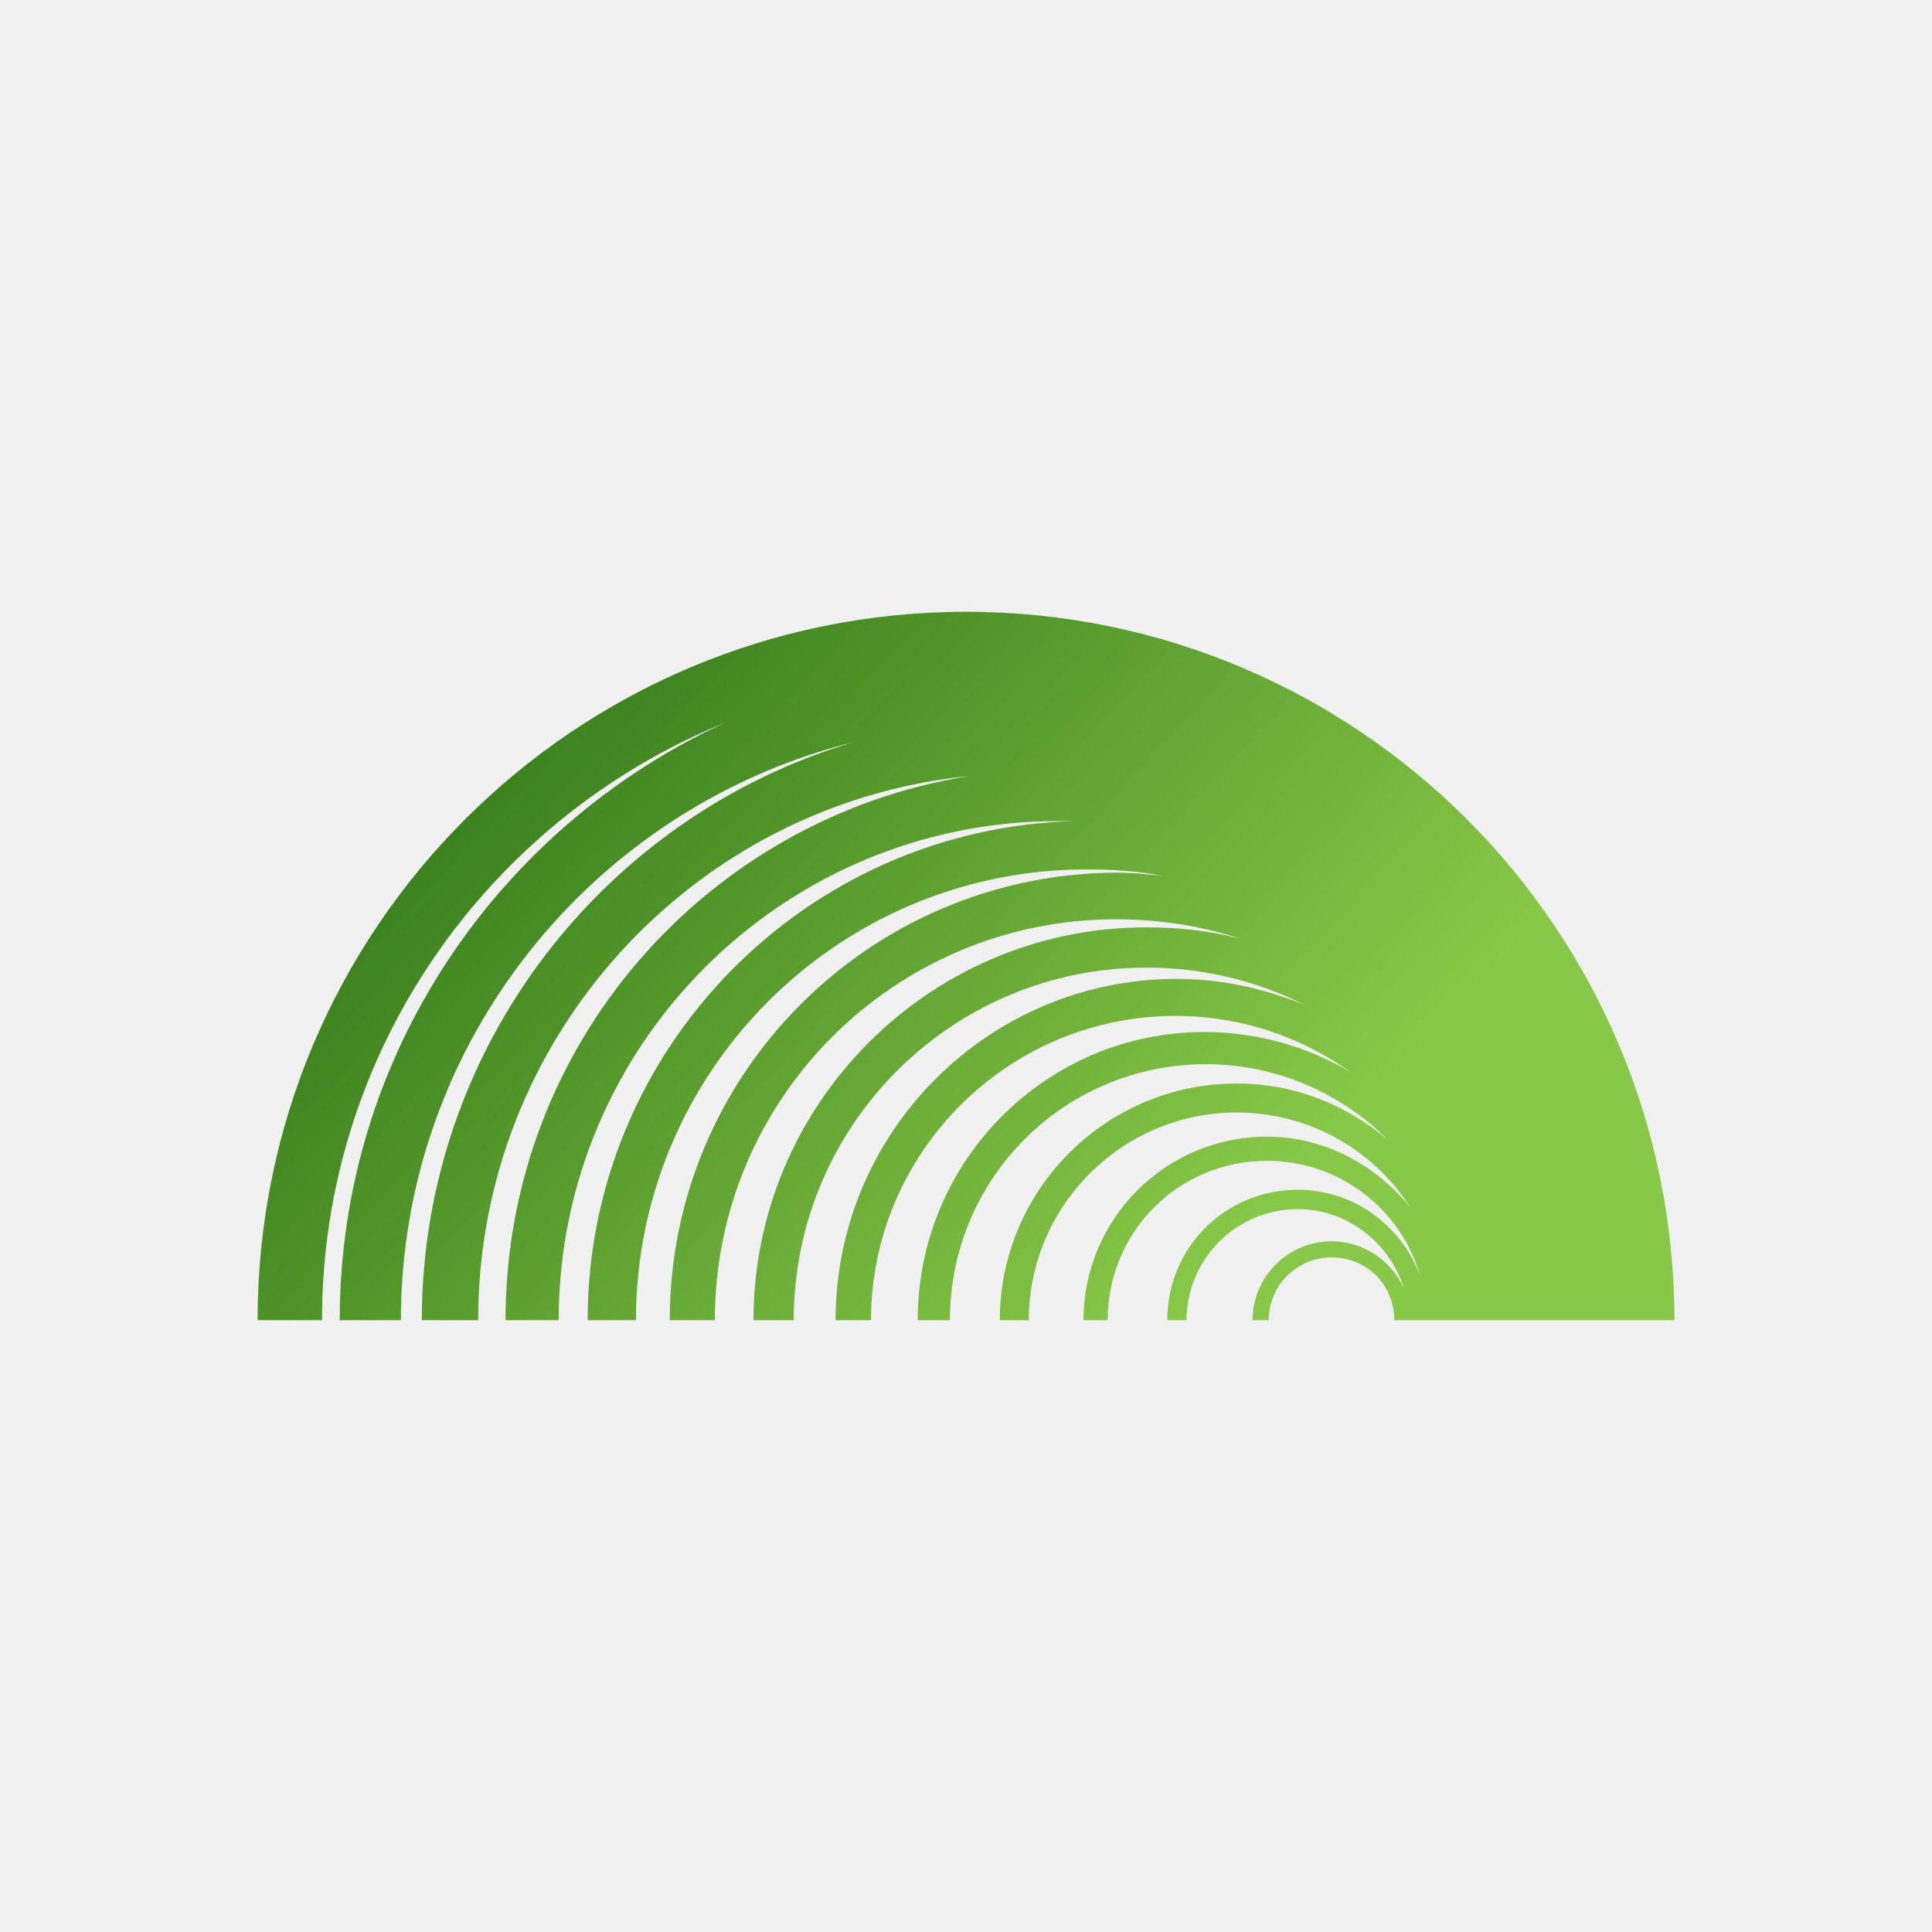
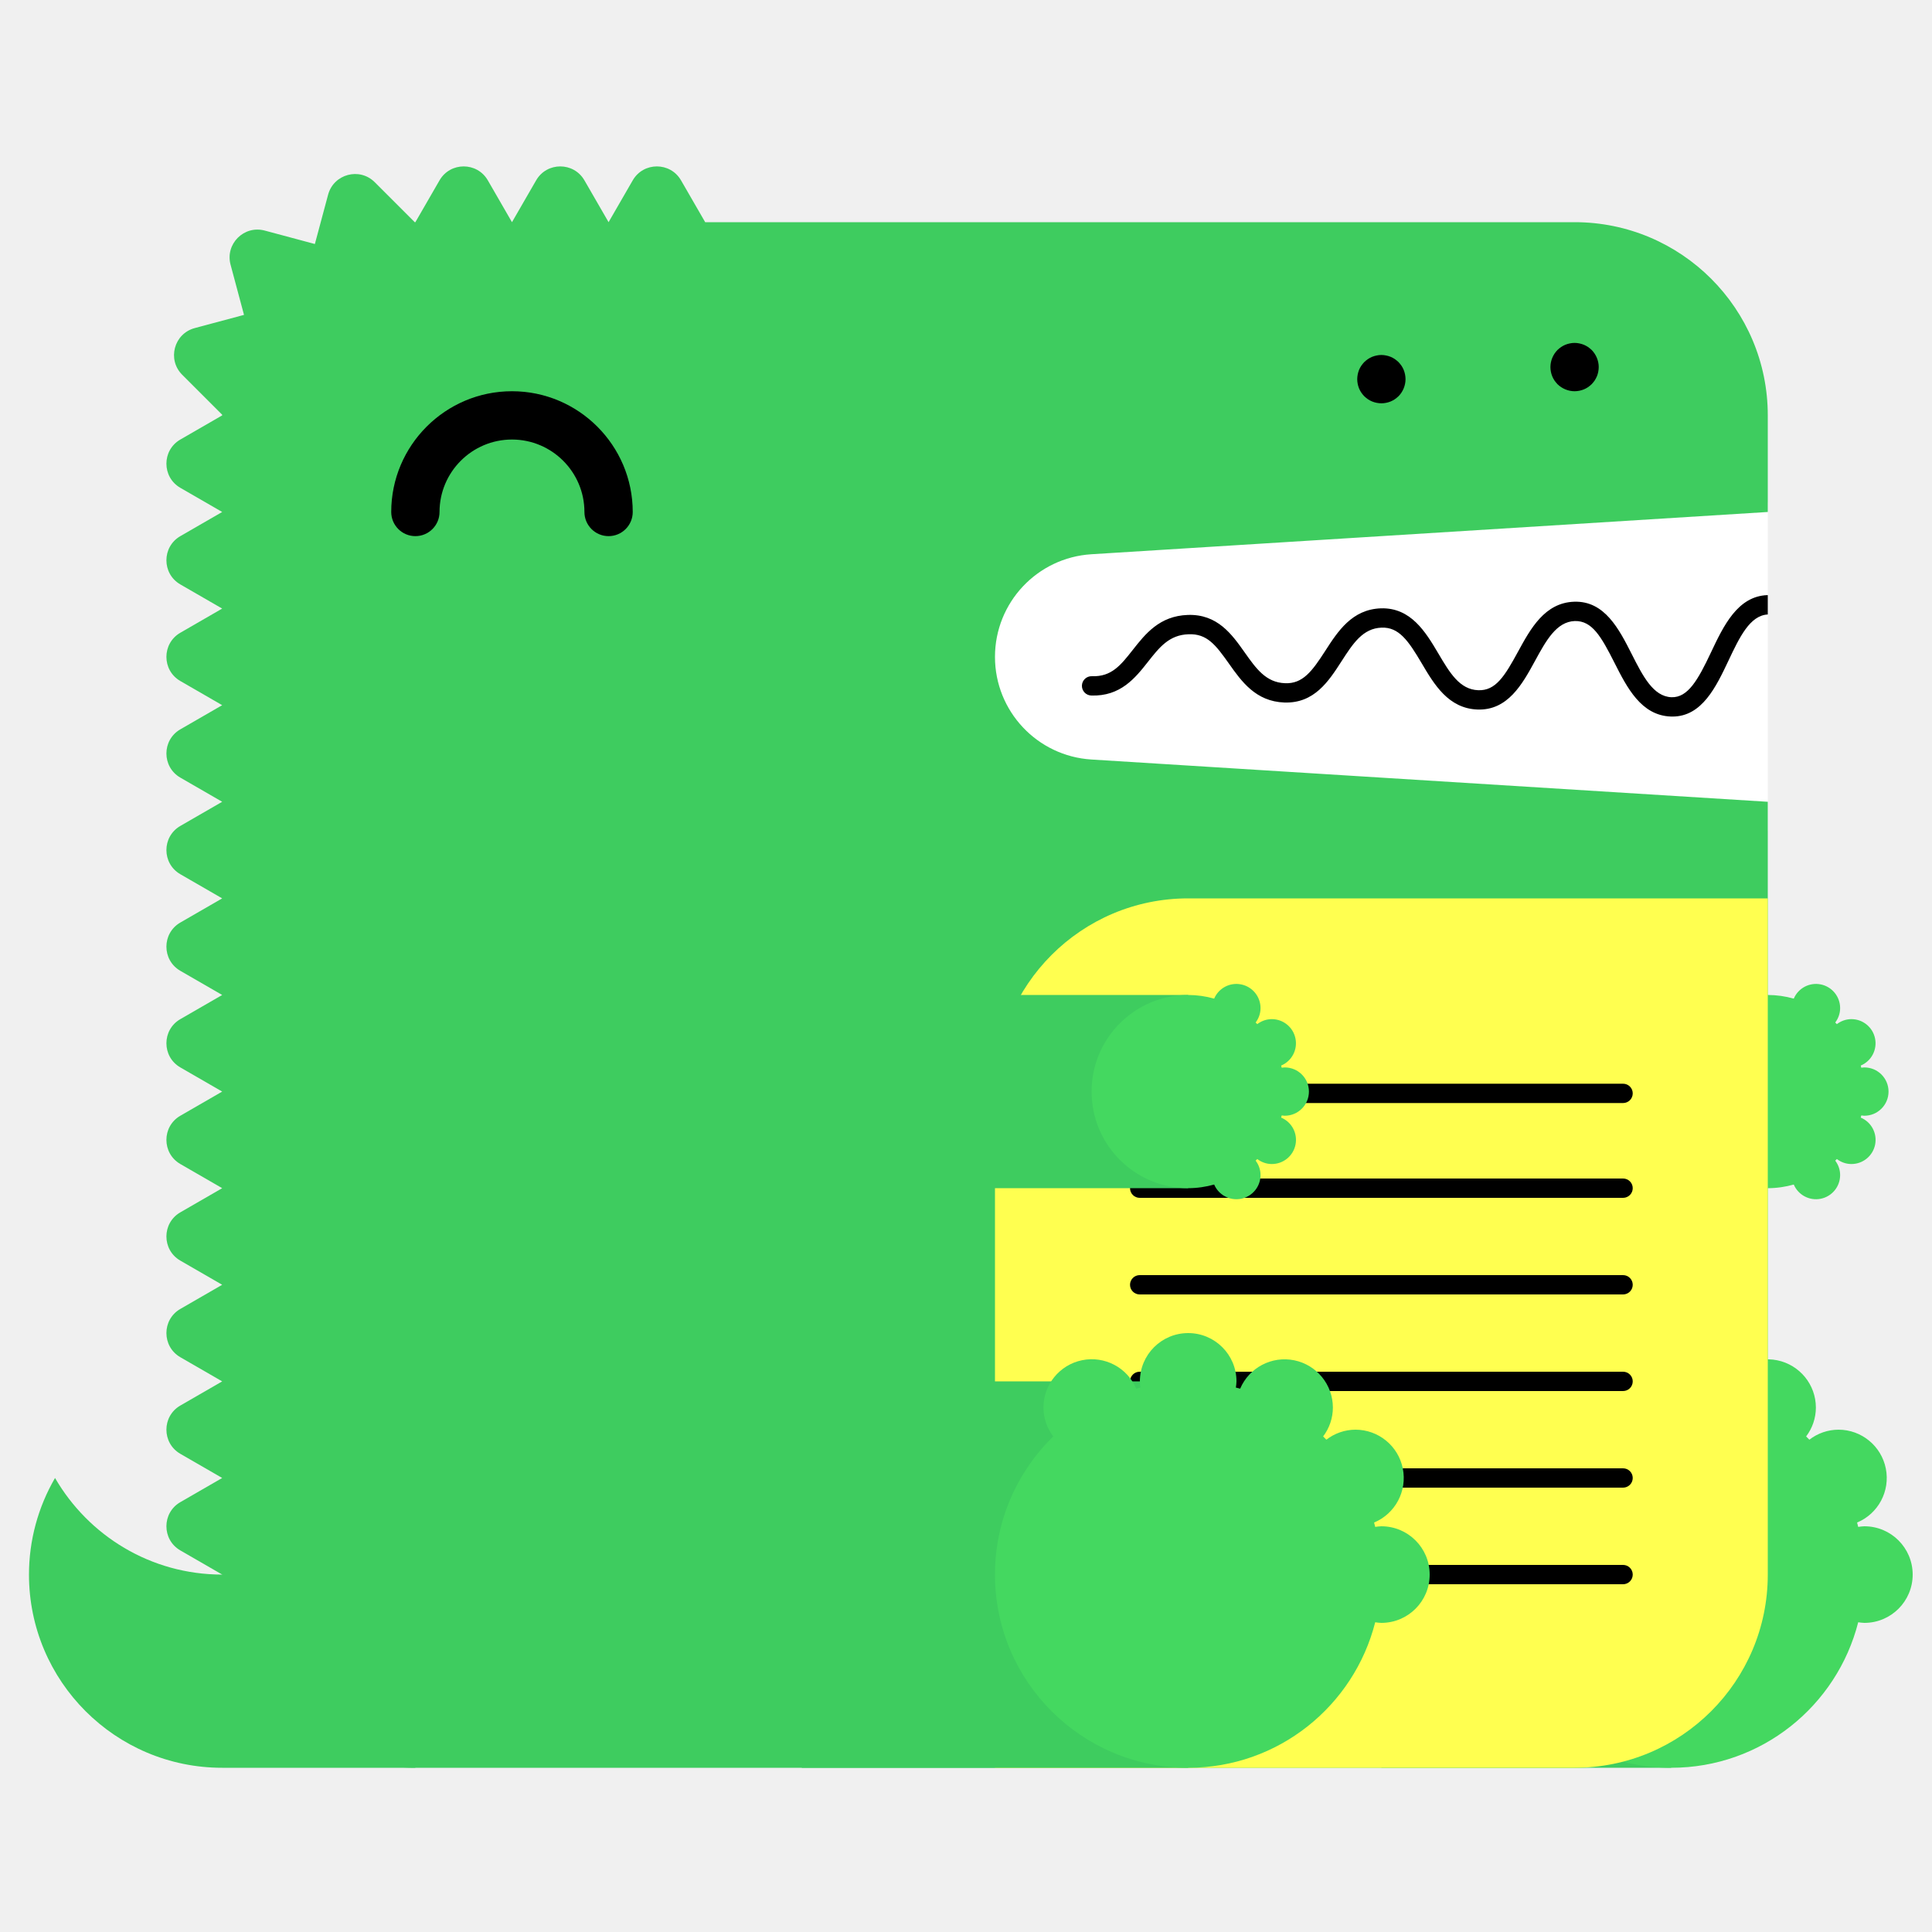
- <svg xmlns="http://www.w3.org/2000/svg" data-v-29081953="" viewBox="0 0 300 300">
-   <defs data-v-29081953="" />
-   <rect data-v-29081953="" fill="transparent" x="0" y="0" width="300px" height="300px" class="logo-background-square" />
-   <defs data-v-29081953="">
-     <linearGradient data-v-29081953="" gradientTransform="rotate(25)" id="621d14c1-f2a5-47b3-8f3d-86e9ad8a8aea" x1="0%" y1="0%" x2="100%" y2="0%">
-       <stop data-v-29081953="" offset="0%" stop-color="#21690F" stop-opacity="1" />
-       <stop data-v-29081953="" offset="100%" stop-color="#88C848" stop-opacity="1" />
-     </linearGradient>
-   </defs>
-   <g data-v-29081953="" id="feb0a7d5-0644-4eff-8f5b-f856b0cbee29" fill="url(#621d14c1-f2a5-47b3-8f3d-86e9ad8a8aea)" stroke="none" transform="matrix(2.5,0,0,2.5,25,25)">
-     <path d="M35 34.9C20.9 41.4 11.1 55.6 11.1 72h3.8c0-17.3 12-31.9 28.1-35.9-15.5 4.6-26.8 19-26.8 35.9h3.5c0-17.6 13.4-32.1 30.5-33.8C33.9 40.8 21.4 54.9 21.4 72h3.3c0-17.1 13.9-31 31-31h1.1c-16.8.4-30.3 14.2-30.3 31h3c0-15.4 12.5-28 28-28 1.6 0 3.2.1 4.7.4-.9-.1-1.9-.2-2.9-.2C44 44.3 31.6 56.7 31.6 72h2.8c0-13.8 11.2-24.9 24.9-24.9 2.7 0 5.3.4 7.7 1.2-1.9-.5-3.8-.7-5.8-.7-13.5 0-24.4 11-24.4 24.4h2.5c0-12.1 9.8-21.9 21.9-21.9 3.5 0 6.8.8 9.8 2.3-2.5-1-5.1-1.6-7.9-1.6-11.7 0-21.2 9.5-21.2 21.2h2.2c0-10.4 8.5-18.9 18.9-18.9 4.1 0 7.8 1.3 10.9 3.5-2.7-1.6-5.8-2.5-9.1-2.5C55 54.1 47 62.1 47 72h2c0-8.8 7.1-15.9 15.9-15.9 4.4 0 8.4 1.8 11.3 4.7-2.6-2.2-5.8-3.5-9.4-3.5-8.1 0-14.7 6.6-14.7 14.7h1.8c0-7.1 5.8-12.9 12.9-12.9 4.5 0 8.5 2.3 10.8 5.9-2.1-2.6-5.3-4.4-8.9-4.4-6.3 0-11.4 5.1-11.4 11.4h1.5c0-5.5 4.4-9.9 9.9-9.9 4.5 0 8.3 3 9.5 7.1-1.2-3.1-4.1-5.3-7.6-5.3-4.5 0-8.1 3.6-8.1 8.1h1.2c0-3.8 3.1-6.9 6.9-6.9 3.1 0 5.7 2.1 6.6 4.9-.8-1.7-2.5-2.9-4.5-2.9-2.7 0-4.9 2.2-4.9 4.9h1c0-2.1 1.7-3.9 3.9-3.9s3.9 1.7 3.9 3.9H94c0-24.3-19.7-44-44-44S6 47.7 6 72h4c0-16.7 10.3-31.1 25-37.1z" />
+ <svg xmlns="http://www.w3.org/2000/svg" width="200" height="200" viewBox="0 0 200 200">
+   <g fill="none" fill-rule="evenodd">
+     <path fill="#FFF" d="M99 52h84v34H99z" />
+     <path d="M23 163c-7.398 0-13.843-4.027-17.303-10A19.886 19.886 0 0 0 3 163c0 11.046 8.954 20 20 20h20v-20H23z" fill="#3ECC5F" />
+     <path d="M112.98 57.376L183 53V43c0-11.046-8.954-20-20-20H73l-2.5-4.33c-1.112-1.925-3.889-1.925-5 0L63 23l-2.5-4.33c-1.111-1.925-3.889-1.925-5 0L53 23l-2.5-4.33c-1.111-1.925-3.889-1.925-5 0L43 23c-.022 0-.042.003-.065.003l-4.142-4.141c-1.57-1.571-4.252-.853-4.828 1.294l-1.369 5.104-5.192-1.392c-2.148-.575-4.111 1.389-3.535 3.536l1.39 5.193-5.102 1.367c-2.148.576-2.867 3.259-1.296 4.83l4.142 4.142c0 .021-.003.042-.003.064l-4.33 2.5c-1.925 1.111-1.925 3.889 0 5L23 53l-4.33 2.5c-1.925 1.111-1.925 3.889 0 5L23 63l-4.33 2.5c-1.925 1.111-1.925 3.889 0 5L23 73l-4.33 2.5c-1.925 1.111-1.925 3.889 0 5L23 83l-4.33 2.5c-1.925 1.111-1.925 3.889 0 5L23 93l-4.33 2.5c-1.925 1.111-1.925 3.889 0 5L23 103l-4.33 2.5c-1.925 1.111-1.925 3.889 0 5L23 113l-4.33 2.5c-1.925 1.111-1.925 3.889 0 5L23 123l-4.33 2.5c-1.925 1.111-1.925 3.889 0 5L23 133l-4.33 2.5c-1.925 1.111-1.925 3.889 0 5L23 143l-4.33 2.5c-1.925 1.111-1.925 3.889 0 5L23 153l-4.33 2.5c-1.925 1.111-1.925 3.889 0 5L23 163c0 11.046 8.954 20 20 20h120c11.046 0 20-8.954 20-20V83l-70.02-4.376A10.645 10.645 0 0 1 103 68c0-5.621 4.37-10.273 9.98-10.624" fill="#3ECC5F" />
+     <path fill="#3ECC5F" d="M143 183h30v-40h-30z" />
+     <path d="M193 158c-.219 0-.428.037-.639.064-.038-.15-.074-.301-.116-.451A5 5 0 0 0 190.32 148a4.96 4.96 0 0 0-3.016 1.036 26.531 26.531 0 0 0-.335-.336 4.955 4.955 0 0 0 1.011-2.987 5 5 0 0 0-9.599-1.959c-.148-.042-.297-.077-.445-.115.027-.211.064-.42.064-.639a5 5 0 0 0-5-5 5 5 0 0 0-5 5c0 .219.037.428.064.639-.148.038-.297.073-.445.115a4.998 4.998 0 0 0-9.599 1.959c0 1.125.384 2.151 1.011 2.987-3.717 3.632-6.031 8.693-6.031 14.3 0 11.046 8.954 20 20 20 9.339 0 17.16-6.41 19.361-15.064.211.027.42.064.639.064a5 5 0 0 0 5-5 5 5 0 0 0-5-5" fill="#44D860" />
+     <path fill="#3ECC5F" d="M153 123h30v-20h-30z" />
+     <path d="M193 115.5a2.5 2.5 0 1 0 0-5c-.109 0-.214.019-.319.032-.02-.075-.037-.15-.058-.225a2.501 2.501 0 0 0-.963-4.807c-.569 0-1.088.197-1.508.518a6.653 6.653 0 0 0-.168-.168c.314-.417.506-.931.506-1.494a2.5 2.5 0 0 0-4.8-.979A9.987 9.987 0 0 0 183 103c-5.522 0-10 4.478-10 10s4.478 10 10 10c.934 0 1.833-.138 2.69-.377a2.5 2.5 0 0 0 4.8-.979c0-.563-.192-1.077-.506-1.494.057-.055.113-.111.168-.168.42.321.939.518 1.508.518a2.5 2.5 0 0 0 .963-4.807c.021-.074.038-.15.058-.225.105.013.21.032.319.032" fill="#44D860" />
+     <path d="M63 55.5a2.5 2.5 0 0 1-2.5-2.5c0-4.136-3.364-7.5-7.5-7.5s-7.5 3.364-7.5 7.5a2.5 2.5 0 1 1-5 0c0-6.893 5.607-12.5 12.5-12.5S65.5 46.107 65.5 53a2.5 2.5 0 0 1-2.5 2.5" fill="#000" />
+     <path d="M103 183h60c11.046 0 20-8.954 20-20V93h-60c-11.046 0-20 8.954-20 20v70z" fill="#FFFF50" />
+     <path d="M168.02 124h-50.04a1 1 0 1 1 0-2h50.04a1 1 0 1 1 0 2m0 20h-50.04a1 1 0 1 1 0-2h50.04a1 1 0 1 1 0 2m0 20h-50.04a1 1 0 1 1 0-2h50.04a1 1 0 1 1 0 2m0-49.814h-50.04a1 1 0 1 1 0-2h50.04a1 1 0 1 1 0 2m0 19.814h-50.04a1 1 0 1 1 0-2h50.04a1 1 0 1 1 0 2m0 20h-50.04a1 1 0 1 1 0-2h50.04a1 1 0 1 1 0 2M183 61.611c-.012 0-.022-.006-.034-.005-3.09.105-4.552 3.196-5.842 5.923-1.346 2.85-2.387 4.703-4.093 4.647-1.889-.068-2.969-2.202-4.113-4.46-1.314-2.594-2.814-5.536-5.963-5.426-3.046.104-4.513 2.794-5.807 5.167-1.377 2.528-2.314 4.065-4.121 3.994-1.927-.07-2.951-1.805-4.136-3.813-1.321-2.236-2.848-4.75-5.936-4.664-2.994.103-4.465 2.385-5.763 4.4-1.373 2.13-2.335 3.428-4.165 3.351-1.973-.07-2.992-1.51-4.171-3.177-1.324-1.873-2.816-3.993-5.895-3.89-2.928.1-4.399 1.97-5.696 3.618-1.232 1.564-2.194 2.802-4.229 2.724a1 1 0 0 0-.072 2c3.017.101 4.545-1.8 5.872-3.487 1.177-1.496 2.193-2.787 4.193-2.855 1.926-.082 2.829 1.115 4.195 3.045 1.297 1.834 2.769 3.914 5.731 4.021 3.103.104 4.596-2.215 5.918-4.267 1.182-1.834 2.202-3.417 4.15-3.484 1.793-.067 2.769 1.35 4.145 3.681 1.297 2.197 2.766 4.686 5.787 4.796 3.125.108 4.634-2.62 5.949-5.035 1.139-2.088 2.214-4.06 4.119-4.126 1.793-.042 2.728 1.595 4.111 4.33 1.292 2.553 2.757 5.445 5.825 5.556l.169.003c3.064 0 4.518-3.075 5.805-5.794 1.139-2.41 2.217-4.68 4.067-4.773v-2z" fill="#000" />
+     <path fill="#3ECC5F" d="M83 183h40v-40H83z" />
+     <path d="M143 158c-.219 0-.428.037-.639.064-.038-.15-.074-.301-.116-.451A5 5 0 0 0 140.32 148a4.96 4.96 0 0 0-3.016 1.036 26.531 26.531 0 0 0-.335-.336 4.955 4.955 0 0 0 1.011-2.987 5 5 0 0 0-9.599-1.959c-.148-.042-.297-.077-.445-.115.027-.211.064-.42.064-.639a5 5 0 0 0-5-5 5 5 0 0 0-5 5c0 .219.037.428.064.639-.148.038-.297.073-.445.115a4.998 4.998 0 0 0-9.599 1.959c0 1.125.384 2.151 1.011 2.987-3.717 3.632-6.031 8.693-6.031 14.3 0 11.046 8.954 20 20 20 9.339 0 17.16-6.41 19.361-15.064.211.027.42.064.639.064a5 5 0 0 0 5-5 5 5 0 0 0-5-5" fill="#44D860" />
+     <path fill="#3ECC5F" d="M83 123h40v-20H83z" />
+     <path d="M133 115.5a2.5 2.5 0 1 0 0-5c-.109 0-.214.019-.319.032-.02-.075-.037-.15-.058-.225a2.501 2.501 0 0 0-.963-4.807c-.569 0-1.088.197-1.508.518a6.653 6.653 0 0 0-.168-.168c.314-.417.506-.931.506-1.494a2.5 2.5 0 0 0-4.8-.979A9.987 9.987 0 0 0 123 103c-5.522 0-10 4.478-10 10s4.478 10 10 10c.934 0 1.833-.138 2.69-.377a2.5 2.5 0 0 0 4.8-.979c0-.563-.192-1.077-.506-1.494.057-.055.113-.111.168-.168.42.321.939.518 1.508.518a2.5 2.5 0 0 0 .963-4.807c.021-.074.038-.15.058-.225.105.013.21.032.319.032" fill="#44D860" />
+     <path d="M143 41.75c-.16 0-.33-.02-.49-.05a2.52 2.52 0 0 1-.47-.14c-.15-.06-.29-.14-.431-.23-.13-.09-.259-.2-.38-.31-.109-.12-.219-.24-.309-.38s-.17-.28-.231-.43a2.619 2.619 0 0 1-.189-.96c0-.16.02-.33.05-.49.03-.16.08-.31.139-.47.061-.15.141-.29.231-.43.09-.13.2-.26.309-.38.121-.11.25-.22.38-.31.141-.09.281-.17.431-.23.149-.06.31-.11.47-.14.32-.07.65-.07.98 0 .159.03.32.08.47.14.149.06.29.14.43.23.13.09.259.2.38.31.11.12.22.25.31.38.09.14.17.28.23.43.06.16.11.31.14.47.029.16.05.33.05.49 0 .66-.271 1.31-.73 1.77-.121.11-.25.22-.38.31-.14.09-.281.17-.43.23a2.565 2.565 0 0 1-.96.19m20-1.25c-.66 0-1.3-.27-1.771-.73a3.802 3.802 0 0 1-.309-.38c-.09-.14-.17-.28-.231-.43a2.619 2.619 0 0 1-.189-.96c0-.66.27-1.3.729-1.77.121-.11.25-.22.38-.31.141-.09.281-.17.431-.23.149-.06.31-.11.47-.14.32-.07.66-.07.98 0 .159.03.32.08.47.14.149.06.29.14.43.23.13.09.259.2.38.31.459.47.73 1.11.73 1.77 0 .16-.021.33-.05.49-.03.16-.08.32-.14.47-.07.15-.14.29-.23.43-.09.13-.2.26-.31.38-.121.11-.25.22-.38.31-.14.09-.281.17-.43.23a2.565 2.565 0 0 1-.96.19" fill="#000" />
  </g>
</svg>
